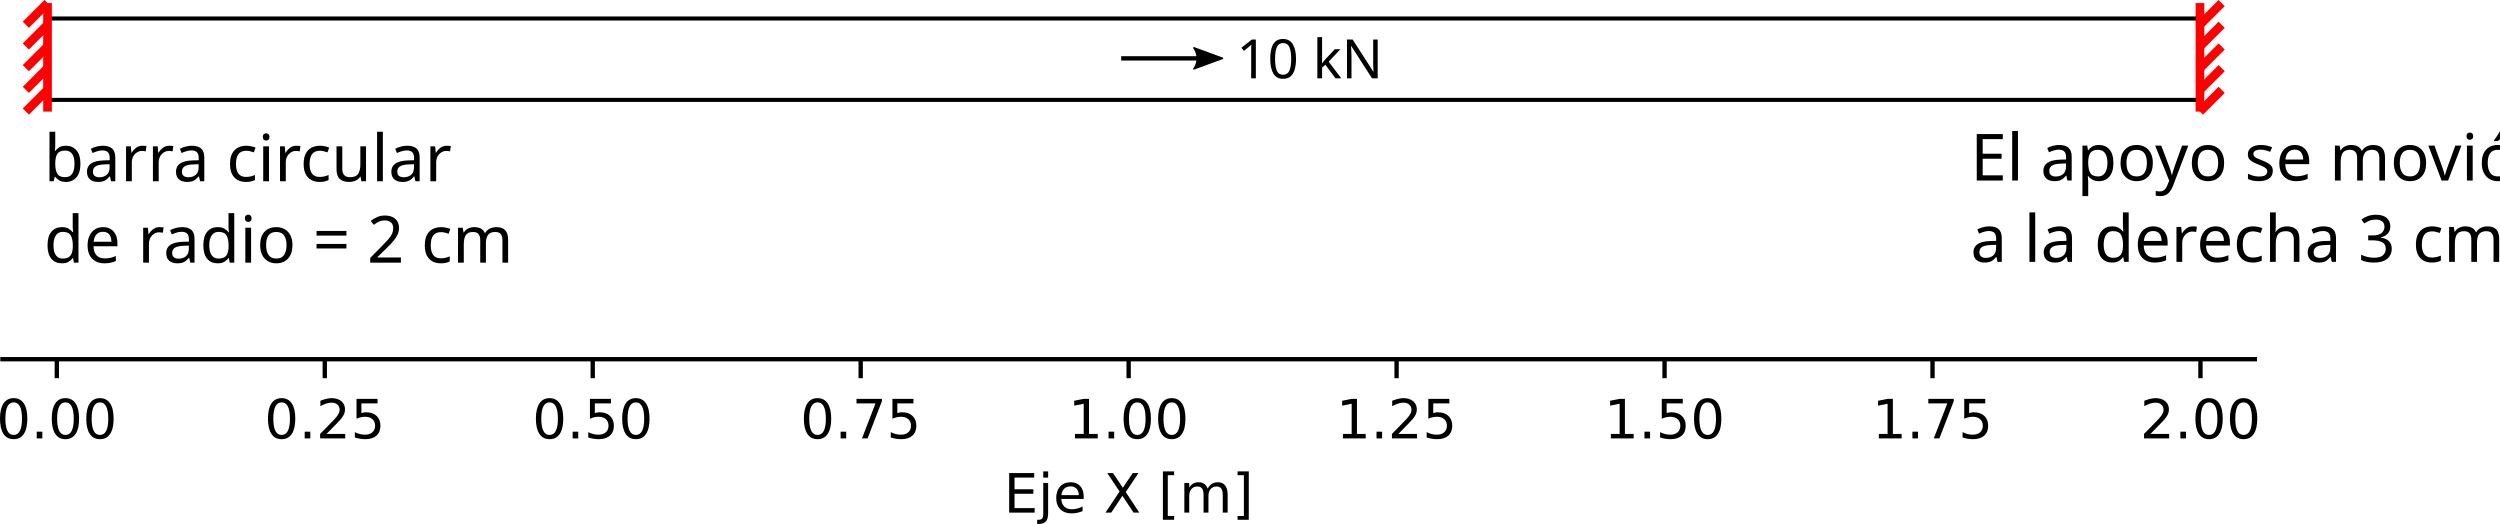
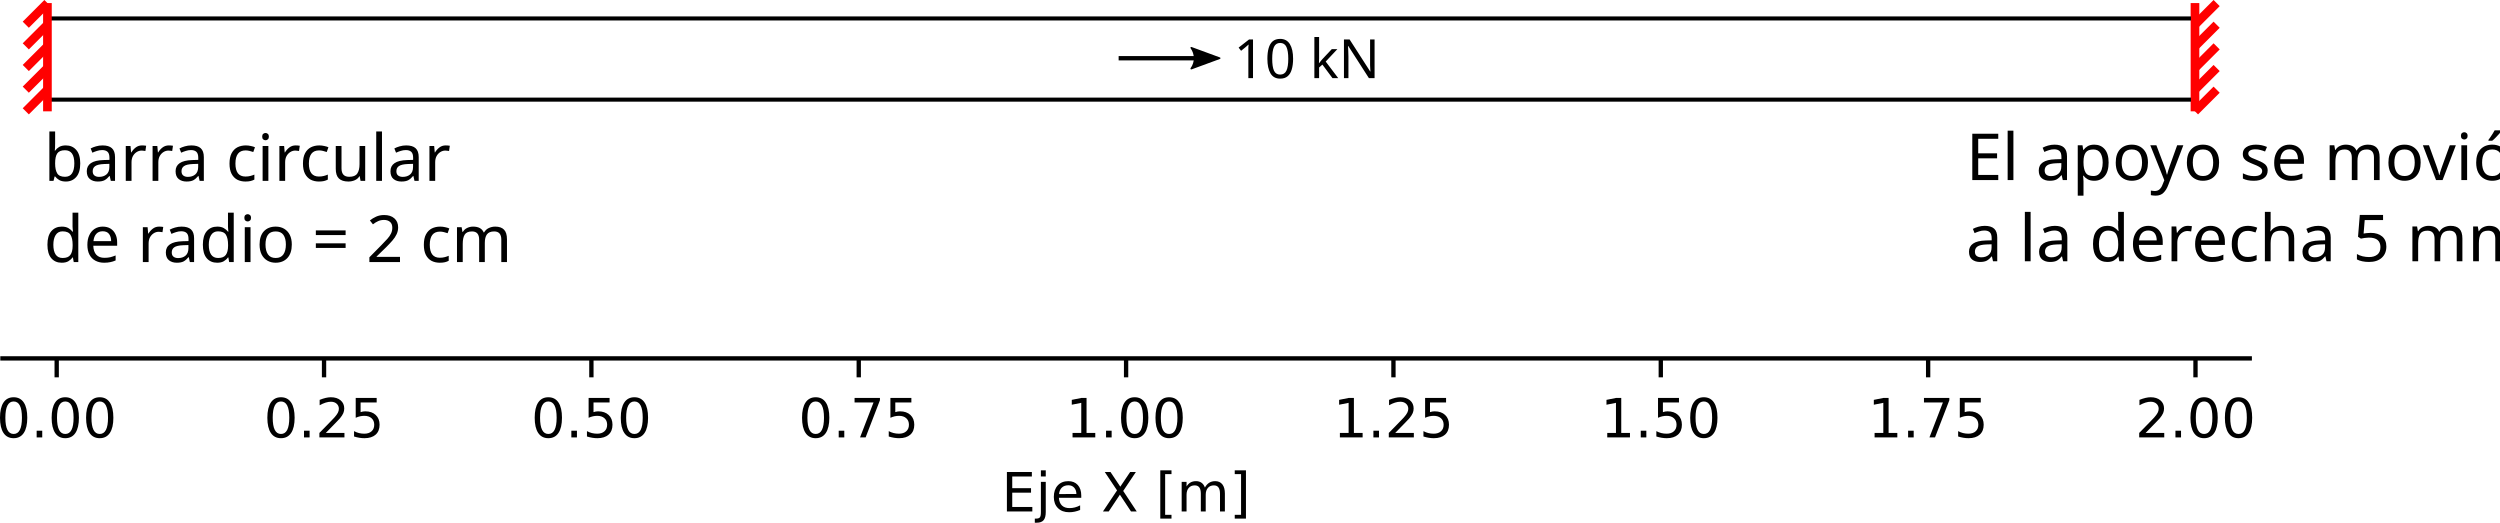
- <svg xmlns="http://www.w3.org/2000/svg" xmlns:xlink="http://www.w3.org/1999/xlink" height="96.566pt" version="1.1" viewBox="0 0 460.799 96.566" width="460.799pt" id="svg2">
+ <svg xmlns="http://www.w3.org/2000/svg" xmlns:xlink="http://www.w3.org/1999/xlink" height="96.566pt" version="1.1" viewBox="0 0 461.842 96.566" width="461.842pt" id="svg2">
  <defs id="defs4" style="stroke-linecap:butt;stroke-linejoin:round">
    <marker orient="auto" refY="0" refX="0" id="Arrow2Mend" style="overflow:visible">
      <path id="path4682" style="fill:#000000;fill-opacity:1;fill-rule:evenodd;stroke:#000000;stroke-width:0.625;stroke-linejoin:round;stroke-opacity:1" d="M 8.719,4.034 -2.207,0.016 8.719,-4.002 c -1.745,2.372 -1.735,5.617 -6e-7,8.035 z" transform="scale(-0.6)" />
    </marker>
    <style type="text/css" id="style6">
*{stroke-linecap:butt;stroke-linejoin:round;}
  </style>
    <defs id="defs188">
      <path d="m 9.812,72.906 h 46.094 v -8.312 H 19.672 V 43.016 h 34.719 V 34.719 H 19.672 V 8.297 H 56.781 V 0 H 9.812 Z" id="DejaVuSans-69" style="stroke-linecap:butt;stroke-linejoin:round" />
      <path d="M 9.422,54.688 H 18.406 V -0.984 q 0,-10.438 -3.984,-15.125 -3.969,-4.688 -12.812,-4.688 H -1.812 v 7.609 h 2.406 q 5.125,0 6.969,2.375 1.859,2.359 1.859,9.828 z m 0,21.297 H 18.406 V 64.594 H 9.422 Z" id="DejaVuSans-106" style="stroke-linecap:butt;stroke-linejoin:round" />
      <path d="m 56.203,29.594 v -4.391 h -41.312 q 0.594,-9.281 5.594,-14.141 5,-4.859 13.938,-4.859 5.172,0 10.031,1.266 4.859,1.266 9.656,3.812 v -8.5 q -4.844,-2.047 -9.922,-3.125 -5.078,-1.078 -10.297,-1.078 -13.094,0 -20.734,7.609 -7.641,7.625 -7.641,20.625 0,13.422 7.25,21.297 Q 20.016,56 32.328,56 q 11.031,0 17.453,-7.109 6.422,-7.094 6.422,-19.297 z m -8.984,2.641 q -0.094,7.359 -4.125,11.75 -4.031,4.406 -10.672,4.406 -7.516,0 -12.031,-4.25 -4.516,-4.25 -5.203,-11.969 z" id="DejaVuSans-101" style="stroke-linecap:butt;stroke-linejoin:round" />
      <path id="DejaVuSans-32" d="" style="stroke-linecap:butt;stroke-linejoin:round" />
      <path d="m 6.297,72.906 h 10.594 L 35.016,45.797 53.219,72.906 H 63.812 L 40.375,37.891 65.375,0 H 54.781 l -20.5,31 L 13.625,0 H 2.984 L 29,38.922 Z" id="DejaVuSans-88" style="stroke-linecap:butt;stroke-linejoin:round" />
      <path d="M 8.594,75.984 H 29.297 V 69 H 17.578 V -6.203 h 11.719 V -13.188 H 8.594 Z" id="DejaVuSans-91" style="stroke-linecap:butt;stroke-linejoin:round" />
      <path d="M 52,44.188 Q 55.375,50.25 60.062,53.125 64.75,56 71.094,56 q 8.547,0 13.188,-5.984 4.641,-5.969 4.641,-17 V 0 h -9.031 v 32.719 q 0,7.859 -2.797,11.656 -2.781,3.812 -8.484,3.812 -6.984,0 -11.047,-4.641 -4.047,-4.625 -4.047,-12.641 V 0 h -9.031 v 32.719 q 0,7.906 -2.781,11.688 -2.781,3.781 -8.594,3.781 -6.891,0 -10.953,-4.656 -4.047,-4.656 -4.047,-12.625 V 0 h -9.031 v 54.688 h 9.031 v -8.5 q 3.078,5.031 7.375,7.422 Q 29.781,56 35.688,56 41.656,56 45.828,52.969 50,49.953 52,44.188 Z" id="DejaVuSans-109" style="stroke-linecap:butt;stroke-linejoin:round" />
      <path d="M 30.422,75.984 V -13.188 H 9.719 v 6.984 H 21.391 V 69 H 9.719 v 6.984 z" id="DejaVuSans-93" style="stroke-linecap:butt;stroke-linejoin:round" />
    </defs>
    <defs id="defs273">
      <path d="M -0.203,72.906 H 10.406 L 30.609,42.922 50.688,72.906 H 61.281 L 35.5,34.719 V 0 h -9.906 v 34.719 z" id="DejaVuSans-89" style="stroke-linecap:butt;stroke-linejoin:round" />
    </defs>
    <defs id="defs229">
      <path style="stroke-linecap:butt;stroke-linejoin:round" id="DejaVuSans-8722" d="M 10.594,35.5 H 73.188 V 27.203 H 10.594 Z" />
    </defs>
    <defs id="defs221">
      <path style="stroke:#000000;stroke-width:0.8;stroke-linecap:butt;stroke-linejoin:round" id="me8d03bfc3d" d="M 0,0 H -3.5" />
    </defs>
    <defs id="defs27">
      <path style="stroke-linecap:butt;stroke-linejoin:round" id="DejaVuSans-48" d="m 31.781,66.406 q -7.609,0 -11.453,-7.5 Q 16.5,51.422 16.5,36.375 q 0,-14.984 3.828,-22.484 3.844,-7.5 11.453,-7.5 7.672,0 11.5,7.5 3.844,7.5 3.844,22.484 0,15.047 -3.844,22.531 -3.828,7.5 -11.5,7.5 z m 0,7.812 q 12.266,0 18.734,-9.703 6.469,-9.688 6.469,-28.141 0,-18.406 -6.469,-28.109 -6.469,-9.688 -18.734,-9.688 -12.25,0 -18.719,9.688 Q 6.594,17.969 6.594,36.375 q 0,18.453 6.469,28.141 6.469,9.703 18.719,9.703 z" />
      <path style="stroke-linecap:butt;stroke-linejoin:round" id="DejaVuSans-46" d="M 10.688,12.406 H 21 V 0 H 10.688 Z" />
    </defs>
    <defs id="defs19">
      <path style="stroke:#000000;stroke-width:0.8;stroke-linecap:butt;stroke-linejoin:round" id="m329f9b8506" d="M 0,0 V 3.5" />
    </defs>
    <defs id="defs48">
      <path style="stroke-linecap:butt;stroke-linejoin:round" id="DejaVuSans-50" d="M 19.188,8.297 H 53.609 V 0 H 7.328 v 8.297 q 5.609,5.812 15.297,15.594 9.703,9.797 12.188,12.641 4.734,5.312 6.609,9 1.891,3.688 1.891,7.25 0,5.812 -4.078,9.469 -4.078,3.672 -10.625,3.672 -4.641,0 -9.797,-1.609 -5.141,-1.609 -11,-4.891 v 9.969 Q 13.766,71.781 18.938,73 q 5.188,1.219 9.484,1.219 11.328,0 18.062,-5.672 6.734,-5.656 6.734,-15.125 0,-4.5 -1.688,-8.531 Q 49.859,40.875 45.406,35.406 44.188,33.984 37.641,27.219 31.109,20.453 19.188,8.297 Z" />
      <path style="stroke-linecap:butt;stroke-linejoin:round" id="DejaVuSans-53" d="m 10.797,72.906 h 38.719 v -8.312 h -29.688 V 46.734 q 2.141,0.734 4.281,1.094 2.156,0.359 4.312,0.359 Q 40.625,48.188 47.75,41.5 54.891,34.812 54.891,23.391 54.891,11.625 47.562,5.094 40.234,-1.422 26.906,-1.422 q -4.594,0 -9.359,0.781 -4.75,0.781 -9.828,2.344 V 11.625 q 4.391,-2.391 9.078,-3.562 4.688,-1.172 9.906,-1.172 8.453,0 13.375,4.438 4.938,4.438 4.938,12.062 0,7.609 -4.938,12.047 -4.922,4.453 -13.375,4.453 -3.953,0 -7.891,-0.875 -3.922,-0.875 -8.016,-2.734 z" />
    </defs>
    <defs id="defs86">
      <path style="stroke-linecap:butt;stroke-linejoin:round" id="DejaVuSans-55" d="m 8.203,72.906 h 46.875 V 68.703 L 28.609,0 H 18.312 L 43.219,64.594 H 8.203 Z" />
    </defs>
    <defs id="defs106">
      <path style="stroke-linecap:butt;stroke-linejoin:round" id="DejaVuSans-49" d="m 12.406,8.297 h 16.109 v 55.625 L 10.984,60.406 v 8.984 l 17.438,3.516 H 38.281 V 8.297 H 54.391 V 0 H 12.406 Z" />
    </defs>
  </defs>
  <use style="stroke:#000000;stroke-width:0.8;stroke-linecap:butt;stroke-linejoin:round" x="76.979" xlink:href="#m329f9b8506" y="129.442" id="use24" width="100%" height="100%" transform="translate(-66.50512,-63.23217)" />
  <use xlink:href="#DejaVuSans-48" id="use33" style="stroke-linecap:butt;stroke-linejoin:round" x="0" y="0" width="100%" height="100%" transform="matrix(0.1,0,0,-0.1,-0.659375,80.80788)" />
  <use x="63.623" xlink:href="#DejaVuSans-46" id="use35" style="stroke-linecap:butt;stroke-linejoin:round" y="0" width="100%" height="100%" transform="matrix(0.1,0,0,-0.1,-0.659375,80.80788)" />
  <use x="95.41" xlink:href="#DejaVuSans-48" id="use37" style="stroke-linecap:butt;stroke-linejoin:round" y="0" width="100%" height="100%" transform="matrix(0.1,0,0,-0.1,-0.659375,80.80788)" />
  <use x="159.033" xlink:href="#DejaVuSans-48" id="use39" style="stroke-linecap:butt;stroke-linejoin:round" y="0" width="100%" height="100%" transform="matrix(0.1,0,0,-0.1,-0.659375,80.80788)" />
  <use style="stroke:#000000;stroke-width:0.8;stroke-linecap:butt;stroke-linejoin:round" x="126.368" xlink:href="#m329f9b8506" y="129.442" id="use45" width="100%" height="100%" transform="translate(-66.50512,-63.23217)" />
  <use xlink:href="#DejaVuSans-48" id="use54" style="stroke-linecap:butt;stroke-linejoin:round" x="0" y="0" width="100%" height="100%" transform="matrix(0.1,0,0,-0.1,48.72999,80.80788)" />
  <use x="63.623" xlink:href="#DejaVuSans-46" id="use56" style="stroke-linecap:butt;stroke-linejoin:round" y="0" width="100%" height="100%" transform="matrix(0.1,0,0,-0.1,48.72999,80.80788)" />
  <use x="95.41" xlink:href="#DejaVuSans-50" id="use58" style="stroke-linecap:butt;stroke-linejoin:round" y="0" width="100%" height="100%" transform="matrix(0.1,0,0,-0.1,48.72999,80.80788)" />
  <use x="159.033" xlink:href="#DejaVuSans-53" id="use60" style="stroke-linecap:butt;stroke-linejoin:round" y="0" width="100%" height="100%" transform="matrix(0.1,0,0,-0.1,48.72999,80.80788)" />
  <use style="stroke:#000000;stroke-width:0.8;stroke-linecap:butt;stroke-linejoin:round" x="175.757" xlink:href="#m329f9b8506" y="129.442" id="use66" width="100%" height="100%" transform="translate(-66.50512,-63.23217)" />
  <use xlink:href="#DejaVuSans-48" id="use71" style="stroke-linecap:butt;stroke-linejoin:round" x="0" y="0" width="100%" height="100%" transform="matrix(0.1,0,0,-0.1,98.11935,80.80788)" />
  <use x="63.623" xlink:href="#DejaVuSans-46" id="use73" style="stroke-linecap:butt;stroke-linejoin:round" y="0" width="100%" height="100%" transform="matrix(0.1,0,0,-0.1,98.11935,80.80788)" />
  <use x="95.41" xlink:href="#DejaVuSans-53" id="use75" style="stroke-linecap:butt;stroke-linejoin:round" y="0" width="100%" height="100%" transform="matrix(0.1,0,0,-0.1,98.11935,80.80788)" />
  <use x="159.033" xlink:href="#DejaVuSans-48" id="use77" style="stroke-linecap:butt;stroke-linejoin:round" y="0" width="100%" height="100%" transform="matrix(0.1,0,0,-0.1,98.11935,80.80788)" />
  <use style="stroke:#000000;stroke-width:0.8;stroke-linecap:butt;stroke-linejoin:round" x="225.147" xlink:href="#m329f9b8506" y="129.442" id="use83" width="100%" height="100%" transform="translate(-66.50512,-63.23217)" />
  <use xlink:href="#DejaVuSans-48" id="use91" style="stroke-linecap:butt;stroke-linejoin:round" x="0" y="0" width="100%" height="100%" transform="matrix(0.1,0,0,-0.1,147.5087,80.80788)" />
  <use x="63.623" xlink:href="#DejaVuSans-46" id="use93" style="stroke-linecap:butt;stroke-linejoin:round" y="0" width="100%" height="100%" transform="matrix(0.1,0,0,-0.1,147.5087,80.80788)" />
  <use x="95.41" xlink:href="#DejaVuSans-55" id="use95" style="stroke-linecap:butt;stroke-linejoin:round" y="0" width="100%" height="100%" transform="matrix(0.1,0,0,-0.1,147.5087,80.80788)" />
  <use x="159.033" xlink:href="#DejaVuSans-53" id="use97" style="stroke-linecap:butt;stroke-linejoin:round" y="0" width="100%" height="100%" transform="matrix(0.1,0,0,-0.1,147.5087,80.80788)" />
  <use style="stroke:#000000;stroke-width:0.8;stroke-linecap:butt;stroke-linejoin:round" x="274.536" xlink:href="#m329f9b8506" y="129.442" id="use103" width="100%" height="100%" transform="translate(-66.50512,-63.23217)" />
  <use xlink:href="#DejaVuSans-49" id="use111" style="stroke-linecap:butt;stroke-linejoin:round" x="0" y="0" width="100%" height="100%" transform="matrix(0.1,0,0,-0.1,196.8981,80.80788)" />
  <use x="63.623" xlink:href="#DejaVuSans-46" id="use113" style="stroke-linecap:butt;stroke-linejoin:round" y="0" width="100%" height="100%" transform="matrix(0.1,0,0,-0.1,196.8981,80.80788)" />
  <use x="95.41" xlink:href="#DejaVuSans-48" id="use115" style="stroke-linecap:butt;stroke-linejoin:round" y="0" width="100%" height="100%" transform="matrix(0.1,0,0,-0.1,196.8981,80.80788)" />
  <use x="159.033" xlink:href="#DejaVuSans-48" id="use117" style="stroke-linecap:butt;stroke-linejoin:round" y="0" width="100%" height="100%" transform="matrix(0.1,0,0,-0.1,196.8981,80.80788)" />
  <use style="stroke:#000000;stroke-width:0.8;stroke-linecap:butt;stroke-linejoin:round" x="323.925" xlink:href="#m329f9b8506" y="129.442" id="use123" width="100%" height="100%" transform="translate(-66.50512,-63.23217)" />
  <use xlink:href="#DejaVuSans-49" id="use128" style="stroke-linecap:butt;stroke-linejoin:round" x="0" y="0" width="100%" height="100%" transform="matrix(0.1,0,0,-0.1,246.2874,80.80788)" />
  <use x="63.623" xlink:href="#DejaVuSans-46" id="use130" style="stroke-linecap:butt;stroke-linejoin:round" y="0" width="100%" height="100%" transform="matrix(0.1,0,0,-0.1,246.2874,80.80788)" />
  <use x="95.41" xlink:href="#DejaVuSans-50" id="use132" style="stroke-linecap:butt;stroke-linejoin:round" y="0" width="100%" height="100%" transform="matrix(0.1,0,0,-0.1,246.2874,80.80788)" />
  <use x="159.033" xlink:href="#DejaVuSans-53" id="use134" style="stroke-linecap:butt;stroke-linejoin:round" y="0" width="100%" height="100%" transform="matrix(0.1,0,0,-0.1,246.2874,80.80788)" />
  <use style="stroke:#000000;stroke-width:0.8;stroke-linecap:butt;stroke-linejoin:round" x="373.315" xlink:href="#m329f9b8506" y="129.442" id="use140" width="100%" height="100%" transform="translate(-66.50512,-63.23217)" />
  <use xlink:href="#DejaVuSans-49" id="use145" style="stroke-linecap:butt;stroke-linejoin:round" x="0" y="0" width="100%" height="100%" transform="matrix(0.1,0,0,-0.1,295.6768,80.80788)" />
  <use x="63.623" xlink:href="#DejaVuSans-46" id="use147" style="stroke-linecap:butt;stroke-linejoin:round" y="0" width="100%" height="100%" transform="matrix(0.1,0,0,-0.1,295.6768,80.80788)" />
  <use x="95.41" xlink:href="#DejaVuSans-53" id="use149" style="stroke-linecap:butt;stroke-linejoin:round" y="0" width="100%" height="100%" transform="matrix(0.1,0,0,-0.1,295.6768,80.80788)" />
  <use x="159.033" xlink:href="#DejaVuSans-48" id="use151" style="stroke-linecap:butt;stroke-linejoin:round" y="0" width="100%" height="100%" transform="matrix(0.1,0,0,-0.1,295.6768,80.80788)" />
  <use style="stroke:#000000;stroke-width:0.8;stroke-linecap:butt;stroke-linejoin:round" x="422.704" xlink:href="#m329f9b8506" y="129.442" id="use157" width="100%" height="100%" transform="translate(-66.50512,-63.23217)" />
  <use xlink:href="#DejaVuSans-49" id="use162" style="stroke-linecap:butt;stroke-linejoin:round" x="0" y="0" width="100%" height="100%" transform="matrix(0.1,0,0,-0.1,345.0661,80.80788)" />
  <use x="63.623" xlink:href="#DejaVuSans-46" id="use164" style="stroke-linecap:butt;stroke-linejoin:round" y="0" width="100%" height="100%" transform="matrix(0.1,0,0,-0.1,345.0661,80.80788)" />
  <use x="95.41" xlink:href="#DejaVuSans-55" id="use166" style="stroke-linecap:butt;stroke-linejoin:round" y="0" width="100%" height="100%" transform="matrix(0.1,0,0,-0.1,345.0661,80.80788)" />
  <use x="159.033" xlink:href="#DejaVuSans-53" id="use168" style="stroke-linecap:butt;stroke-linejoin:round" y="0" width="100%" height="100%" transform="matrix(0.1,0,0,-0.1,345.0661,80.80788)" />
  <use style="stroke:#000000;stroke-width:0.8;stroke-linecap:butt;stroke-linejoin:round" x="472.093" xlink:href="#m329f9b8506" y="129.442" id="use174" width="100%" height="100%" transform="translate(-66.50512,-63.23217)" />
  <use xlink:href="#DejaVuSans-50" id="use179" style="stroke-linecap:butt;stroke-linejoin:round" x="0" y="0" width="100%" height="100%" transform="matrix(0.1,0,0,-0.1,394.4555,80.80788)" />
  <use x="63.623" xlink:href="#DejaVuSans-46" id="use181" style="stroke-linecap:butt;stroke-linejoin:round" y="0" width="100%" height="100%" transform="matrix(0.1,0,0,-0.1,394.4555,80.80788)" />
  <use x="95.41" xlink:href="#DejaVuSans-48" id="use183" style="stroke-linecap:butt;stroke-linejoin:round" y="0" width="100%" height="100%" transform="matrix(0.1,0,0,-0.1,394.4555,80.80788)" />
  <use x="159.033" xlink:href="#DejaVuSans-48" id="use185" style="stroke-linecap:butt;stroke-linejoin:round" y="0" width="100%" height="100%" transform="matrix(0.1,0,0,-0.1,394.4555,80.80788)" />
  <use height="100%" width="100%" y="0" x="0" style="stroke-linecap:butt;stroke-linejoin:round" id="use200" xlink:href="#DejaVuSans-69" transform="matrix(0.1,0,0,-0.1,185.0309,94.486)" />
  <use height="100%" width="100%" y="0" style="stroke-linecap:butt;stroke-linejoin:round" id="use202" xlink:href="#DejaVuSans-106" x="63.184" transform="matrix(0.1,0,0,-0.1,185.0309,94.486)" />
  <use height="100%" width="100%" y="0" style="stroke-linecap:butt;stroke-linejoin:round" id="use204" xlink:href="#DejaVuSans-101" x="90.967" transform="matrix(0.1,0,0,-0.1,185.0309,94.486)" />
  <use height="100%" width="100%" y="0" style="stroke-linecap:butt;stroke-linejoin:round" id="use206" xlink:href="#DejaVuSans-32" x="152.49" transform="matrix(0.1,0,0,-0.1,185.0309,94.486)" />
  <use height="100%" width="100%" y="0" style="stroke-linecap:butt;stroke-linejoin:round" id="use208" xlink:href="#DejaVuSans-88" x="184.277" transform="matrix(0.1,0,0,-0.1,185.0309,94.486)" />
  <use height="100%" width="100%" y="0" style="stroke-linecap:butt;stroke-linejoin:round" id="use210" xlink:href="#DejaVuSans-32" x="252.783" transform="matrix(0.1,0,0,-0.1,185.0309,94.486)" />
  <use height="100%" width="100%" y="0" style="stroke-linecap:butt;stroke-linejoin:round" id="use212" xlink:href="#DejaVuSans-91" x="284.57" transform="matrix(0.1,0,0,-0.1,185.0309,94.486)" />
  <use height="100%" width="100%" y="0" style="stroke-linecap:butt;stroke-linejoin:round" id="use214" xlink:href="#DejaVuSans-109" x="323.584" transform="matrix(0.1,0,0,-0.1,185.0309,94.486)" />
  <use height="100%" width="100%" y="0" style="stroke-linecap:butt;stroke-linejoin:round" id="use216" xlink:href="#DejaVuSans-93" x="420.996" transform="matrix(0.1,0,0,-0.1,185.0309,94.486)" />
  <use height="100%" width="100%" y="0" style="stroke-linecap:butt;stroke-linejoin:round" id="use284" xlink:href="#DejaVuSans-32" x="152.49" transform="matrix(0,-0.1,-0.1,0,-36.90762,32.84394)" />
  <use height="100%" width="100%" y="0" style="stroke-linecap:butt;stroke-linejoin:round" id="use288" xlink:href="#DejaVuSans-32" x="245.361" transform="matrix(0,-0.1,-0.1,0,-36.90762,32.84394)" />
  <path id="path327" style="fill:none;stroke:#000000;stroke-width:0.8;stroke-linecap:square;stroke-linejoin:miter" d="M 0.455,66.209 H 415.607" />
  <g id="g950" style="stroke-linecap:butt;stroke-linejoin:round" transform="translate(-67.74552,-62.63893)">
    <path style="fill:#ff0000;fill-rule:evenodd;stroke:#ff0000;stroke-width:1.6;stroke-linecap:butt;stroke-linejoin:miter;stroke-miterlimit:4;stroke-dasharray:none;stroke-opacity:1" d="m 473.24,63.205 c 0,20 0,20 0,20" id="path3808" />
    <path style="fill:#ff0000;fill-rule:evenodd;stroke:#ff0000;stroke-width:1.6;stroke-linecap:butt;stroke-linejoin:miter;stroke-miterlimit:4;stroke-dasharray:none;stroke-opacity:1" d="m 473.24,67.205 c 4,-4 4,-4 4,-4" id="path3810" />
    <path style="fill:#ff0000;fill-rule:evenodd;stroke:#ff0000;stroke-width:1.6;stroke-linecap:butt;stroke-linejoin:miter;stroke-miterlimit:4;stroke-dasharray:none;stroke-opacity:1" d="m 473.24,71.205 c 4,-4 4,-4 4,-4" id="path3812" />
    <path style="fill:#ff0000;fill-rule:evenodd;stroke:#ff0000;stroke-width:1.6;stroke-linecap:butt;stroke-linejoin:miter;stroke-miterlimit:4;stroke-dasharray:none;stroke-opacity:1" d="m 473.24,75.205 c 4,-4 4,-4 4,-4" id="path3814" />
    <path style="fill:#ff0000;fill-rule:evenodd;stroke:#ff0000;stroke-width:1.6;stroke-linecap:butt;stroke-linejoin:miter;stroke-miterlimit:4;stroke-dasharray:none;stroke-opacity:1" d="m 473.24,79.205 c 4,-4 4,-4 4,-4" id="path3816" />
    <path style="fill:#ff0000;fill-rule:evenodd;stroke:#ff0000;stroke-width:1.6;stroke-linecap:butt;stroke-linejoin:miter;stroke-miterlimit:4;stroke-dasharray:none;stroke-opacity:1" d="m 473.24,83.205 c 4,-4 4,-4 4,-4" id="path3818" />
  </g>
  <path style="fill:none;stroke:#000000;stroke-width:0.749px;stroke-linecap:butt;stroke-linejoin:miter;stroke-opacity:1" d="M 8.754,3.409 H 404.754" id="path232" />
  <defs id="defs332">
    <clipPath id="pd5cdb0d1b3" style="stroke-linecap:butt;stroke-linejoin:round">
      <rect height="111.989" width="415.152" x="66.96" y="17.453" id="rect335" style="stroke-linecap:butt;stroke-linejoin:round" />
    </clipPath>
  </defs>
  <path style="fill:none;stroke:#000000;stroke-width:0.749px;stroke-linecap:butt;stroke-linejoin:miter;stroke-opacity:1" d="m 8.754,18.409 c 396,0 396,0 396,0" id="path230" />
  <path style="fill:none;fill-rule:evenodd;stroke:#000000;stroke-width:0.8px;stroke-linecap:butt;stroke-linejoin:miter;stroke-opacity:1;marker-end:url(#Arrow2Mend)" d="m 206.654,10.759 c 17.6,0 17.6,0 17.6,0" id="path4649" />
  <text xml:space="preserve" style="font-style:normal;font-weight:normal;line-height:0%;font-family:sans-serif;letter-spacing:0px;word-spacing:0px;fill:#000000;fill-opacity:1;stroke:none;stroke-width:1px;stroke-linecap:butt;stroke-linejoin:miter;stroke-opacity:1" x="227.929" y="14.434" id="text5213">
    <tspan id="tspan5215" style="font-size:10px;line-height:1.25;stroke-linecap:butt;stroke-linejoin:round" x="227.929" y="14.434">10 kN</tspan>
  </text>
  <text xml:space="preserve" style="font-style:normal;font-weight:normal;font-size:12px;line-height:1.25;font-family:sans-serif;letter-spacing:0px;word-spacing:0px;fill:#000000;fill-opacity:1;stroke:none;stroke-width:0.75;stroke-linecap:butt;stroke-linejoin:round" x="363.199" y="33.269" id="text236">
    <tspan style="stroke-width:0.75;stroke-linecap:butt;stroke-linejoin:round" x="363.199" y="33.269" id="tspan238">El apoyo se movió</tspan>
-     <tspan style="stroke-width:0.75;stroke-linecap:butt;stroke-linejoin:round" x="363.199" y="48.269" id="tspan240">a la derecha 3 cm</tspan>
+     <tspan style="stroke-width:0.75;stroke-linecap:butt;stroke-linejoin:round" x="363.199" y="48.269" id="tspan240">a la derecha 5 mm</tspan>
  </text>
  <flowRoot xml:space="preserve" id="flowRoot242" style="font-style:normal;font-weight:normal;font-size:16px;line-height:1.25;font-family:sans-serif;letter-spacing:0px;word-spacing:0px;fill:#000000;fill-opacity:1;stroke:none;stroke-linecap:butt;stroke-linejoin:round" transform="matrix(0.75,0,0,0.75,-67.74552,-62.63893)">
    <flowRegion id="flowRegion244" style="stroke-linecap:butt;stroke-linejoin:round">
      <rect id="rect246" width="50" height="155" x="65" y="18.064" style="stroke-linecap:butt;stroke-linejoin:round" />
    </flowRegion>
    <flowPara id="flowPara248" style="stroke-linecap:butt;stroke-linejoin:round" />
  </flowRoot>
  <g id="g964" transform="rotate(-180,241.0005,41.88515)" style="stroke-linecap:butt;stroke-linejoin:round">
    <path id="path952" d="m 473.24,63.205 c 0,20 0,20 0,20" style="fill:#ff0000;fill-rule:evenodd;stroke:#ff0000;stroke-width:1.6;stroke-linecap:butt;stroke-linejoin:miter;stroke-miterlimit:4;stroke-dasharray:none;stroke-opacity:1" />
    <path id="path954" d="m 473.24,67.205 c 4,-4 4,-4 4,-4" style="fill:#ff0000;fill-rule:evenodd;stroke:#ff0000;stroke-width:1.6;stroke-linecap:butt;stroke-linejoin:miter;stroke-miterlimit:4;stroke-dasharray:none;stroke-opacity:1" />
    <path id="path956" d="m 473.24,71.205 c 4,-4 4,-4 4,-4" style="fill:#ff0000;fill-rule:evenodd;stroke:#ff0000;stroke-width:1.6;stroke-linecap:butt;stroke-linejoin:miter;stroke-miterlimit:4;stroke-dasharray:none;stroke-opacity:1" />
    <path id="path958" d="m 473.24,75.205 c 4,-4 4,-4 4,-4" style="fill:#ff0000;fill-rule:evenodd;stroke:#ff0000;stroke-width:1.6;stroke-linecap:butt;stroke-linejoin:miter;stroke-miterlimit:4;stroke-dasharray:none;stroke-opacity:1" />
    <path id="path960" d="m 473.24,79.205 c 4,-4 4,-4 4,-4" style="fill:#ff0000;fill-rule:evenodd;stroke:#ff0000;stroke-width:1.6;stroke-linecap:butt;stroke-linejoin:miter;stroke-miterlimit:4;stroke-dasharray:none;stroke-opacity:1" />
    <path id="path962" d="m 473.24,83.205 c 4,-4 4,-4 4,-4" style="fill:#ff0000;fill-rule:evenodd;stroke:#ff0000;stroke-width:1.6;stroke-linecap:butt;stroke-linejoin:miter;stroke-miterlimit:4;stroke-dasharray:none;stroke-opacity:1" />
  </g>
  <text xml:space="preserve" style="font-style:normal;font-weight:normal;font-size:12px;line-height:1.25;font-family:sans-serif;letter-spacing:0px;word-spacing:0px;fill:#000000;fill-opacity:1;stroke:none;stroke-width:0.75;stroke-linecap:butt;stroke-linejoin:round" x="8.107" y="33.409" id="text968">
    <tspan id="tspan966" style="stroke-width:0.75;stroke-linecap:butt;stroke-linejoin:round" x="8.107" y="33.409">barra circular </tspan>
    <tspan style="stroke-width:0.75;stroke-linecap:butt;stroke-linejoin:round" x="8.107" y="48.409" id="tspan970">de radio = 2 cm</tspan>
  </text>
</svg>
